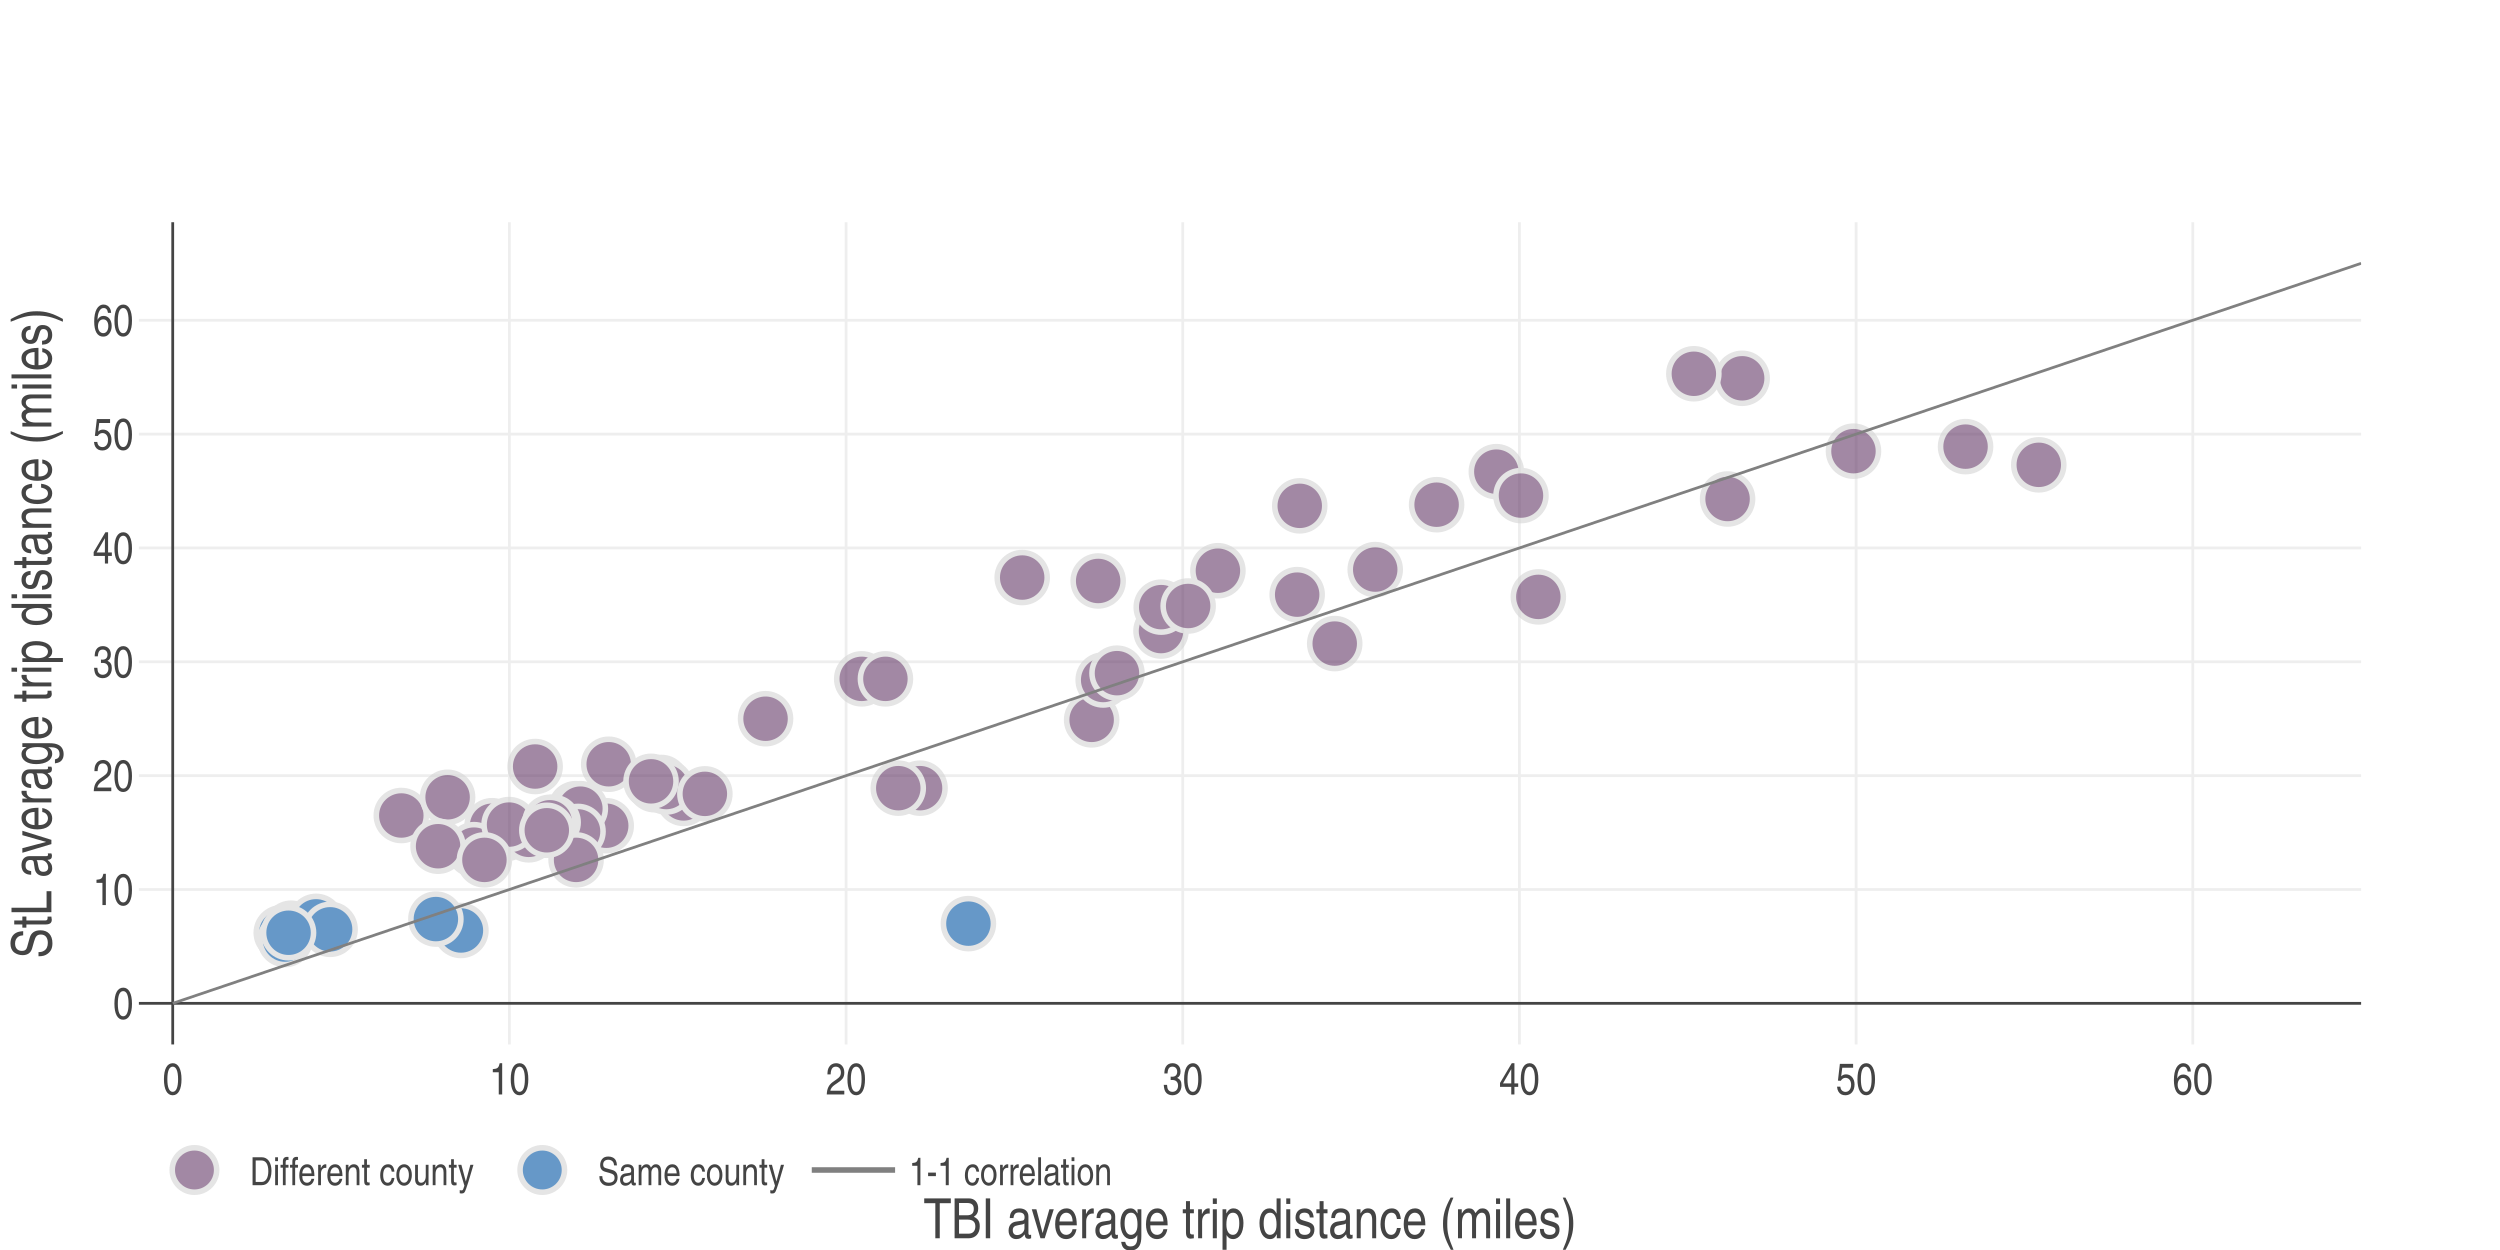
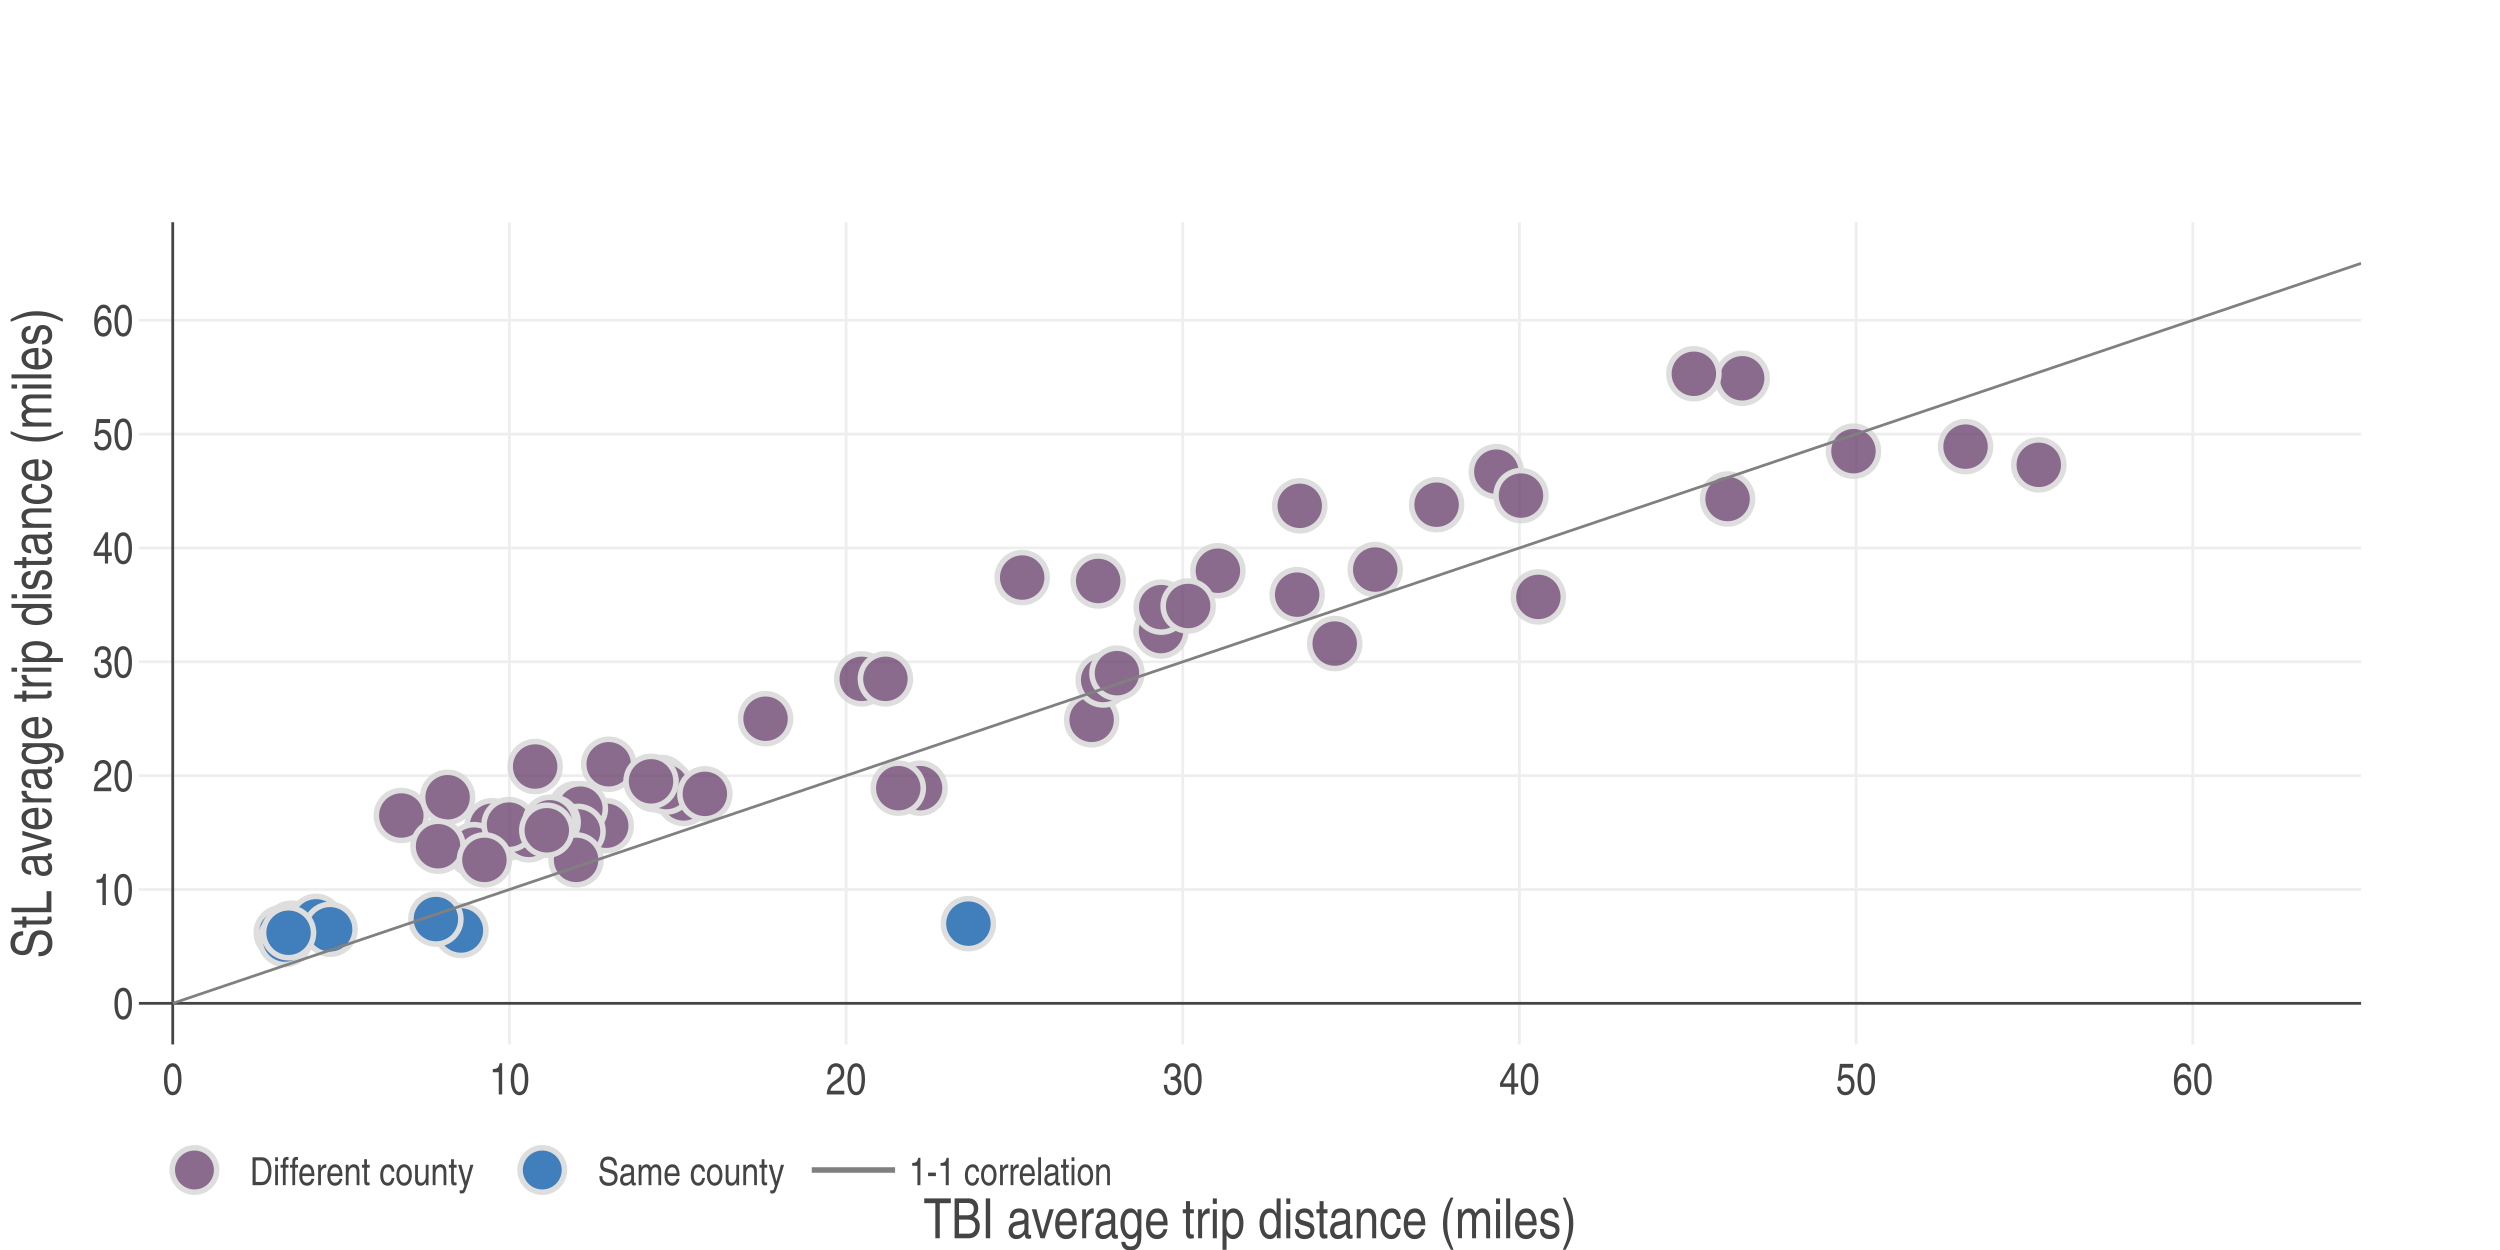
<svg xmlns="http://www.w3.org/2000/svg" class="main-svg" width="1800" height="900" style="" viewBox="0 0 900 450">
  <rect x="0" y="0" width="900" height="450" style="fill: rgb(255, 255, 255); fill-opacity: 1;" />
-   <defs id="defs-958a2e">
+   <defs id="defs-bd36d1">
    <g class="clips">
-       <clipPath id="clip958a2exyplot" class="plotclip">
+       <clipPath id="clipbd36d1xyplot" class="plotclip">
        <rect width="800" height="296" />
      </clipPath>
-       <clipPath class="axesclip" id="clip958a2ex">
+       <clipPath class="axesclip" id="clipbd36d1x">
        <rect x="50" y="0" width="800" height="450" />
      </clipPath>
-       <clipPath class="axesclip" id="clip958a2ey">
+       <clipPath class="axesclip" id="clipbd36d1y">
        <rect x="0" y="80" width="900" height="296" />
      </clipPath>
-       <clipPath class="axesclip" id="clip958a2exy">
+       <clipPath class="axesclip" id="clipbd36d1xy">
        <rect x="50" y="80" width="800" height="296" />
      </clipPath>
    </g>
    <g class="gradients" />
    <g class="patterns" />
  </defs>
  <g class="bglayer" />
  <g class="layer-below">
    <g class="imagelayer" />
    <g class="shapelayer" />
  </g>
  <g class="cartesianlayer">
    <g class="subplot xy">
      <g class="layer-subplot">
        <g class="shapelayer" />
        <g class="imagelayer" />
      </g>
      <g class="gridlayer">
        <g class="x">
          <path class="xgrid crisp" transform="translate(183.38,0)" d="M0,80v296" style="stroke: rgb(238, 238, 238); stroke-opacity: 1; stroke-width: 1px;" />
          <path class="xgrid crisp" transform="translate(304.59,0)" d="M0,80v296" style="stroke: rgb(238, 238, 238); stroke-opacity: 1; stroke-width: 1px;" />
          <path class="xgrid crisp" transform="translate(425.79,0)" d="M0,80v296" style="stroke: rgb(238, 238, 238); stroke-opacity: 1; stroke-width: 1px;" />
          <path class="xgrid crisp" transform="translate(546.99,0)" d="M0,80v296" style="stroke: rgb(238, 238, 238); stroke-opacity: 1; stroke-width: 1px;" />
          <path class="xgrid crisp" transform="translate(668.2,0)" d="M0,80v296" style="stroke: rgb(238, 238, 238); stroke-opacity: 1; stroke-width: 1px;" />
          <path class="xgrid crisp" transform="translate(789.4,0)" d="M0,80v296" style="stroke: rgb(238, 238, 238); stroke-opacity: 1; stroke-width: 1px;" />
        </g>
        <g class="y">
          <path class="ygrid crisp" transform="translate(0,320.22)" d="M50,0h800" style="stroke: rgb(238, 238, 238); stroke-opacity: 1; stroke-width: 1px;" />
          <path class="ygrid crisp" transform="translate(0,279.23)" d="M50,0h800" style="stroke: rgb(238, 238, 238); stroke-opacity: 1; stroke-width: 1px;" />
          <path class="ygrid crisp" transform="translate(0,238.25)" d="M50,0h800" style="stroke: rgb(238, 238, 238); stroke-opacity: 1; stroke-width: 1px;" />
          <path class="ygrid crisp" transform="translate(0,197.26)" d="M50,0h800" style="stroke: rgb(238, 238, 238); stroke-opacity: 1; stroke-width: 1px;" />
          <path class="ygrid crisp" transform="translate(0,156.28)" d="M50,0h800" style="stroke: rgb(238, 238, 238); stroke-opacity: 1; stroke-width: 1px;" />
          <path class="ygrid crisp" transform="translate(0,115.29)" d="M50,0h800" style="stroke: rgb(238, 238, 238); stroke-opacity: 1; stroke-width: 1px;" />
        </g>
      </g>
      <g class="zerolinelayer">
        <path class="xzl zl crisp" transform="translate(62.18,0)" d="M0,80v296" style="stroke: rgb(68, 68, 68); stroke-opacity: 1; stroke-width: 1px;" />
        <path class="yzl zl crisp" transform="translate(0,361.2)" d="M50,0h800" style="stroke: rgb(68, 68, 68); stroke-opacity: 1; stroke-width: 1px;" />
      </g>
      <path class="xlines-below" />
      <path class="ylines-below" />
      <g class="overlines-below" />
      <g class="xaxislayer-below" />
      <g class="yaxislayer-below" />
      <g class="overaxes-below" />
-       <g class="plot" transform="translate(50,80)" clip-path="url(#clip958a2exyplot)">
+       <g class="plot" transform="translate(50,80)" clip-path="url(#clipbd36d1xyplot)">
        <g class="scatterlayer mlayer">
-           <g class="trace scatter tracec163e8" style="stroke-miterlimit: 2; opacity: 0.6;">
+           <g class="trace scatter traceb2e4b7" style="stroke-miterlimit: 2; opacity: 0.75;">
            <g class="fills" />
            <g class="errorbars" />
            <g class="lines" />
            <g class="points">
              <path class="point" transform="translate(342.99,179.15)" d="M9,0A9,9 0 1,1 0,-9A9,9 0 0,1 9,0Z" style="opacity: 1; stroke-width: 2px; fill: rgb(100, 57, 103); fill-opacity: 1; stroke: rgb(211, 211, 211); stroke-opacity: 1;" />
              <path class="point" transform="translate(345.34,129.15)" d="M9,0A9,9 0 1,1 0,-9A9,9 0 0,1 9,0Z" style="opacity: 1; stroke-width: 2px; fill: rgb(100, 57, 103); fill-opacity: 1; stroke: rgb(211, 211, 211); stroke-opacity: 1;" />
              <path class="point" transform="translate(157.24,211.12)" d="M9,0A9,9 0 1,1 0,-9A9,9 0 0,1 9,0Z" style="opacity: 1; stroke-width: 2px; fill: rgb(100, 57, 103); fill-opacity: 1; stroke: rgb(211, 211, 211); stroke-opacity: 1;" />
              <path class="point" transform="translate(132.06,220.13)" d="M9,0A9,9 0 1,1 0,-9A9,9 0 0,1 9,0Z" style="opacity: 1; stroke-width: 2px; fill: rgb(100, 57, 103); fill-opacity: 1; stroke: rgb(211, 211, 211); stroke-opacity: 1;" />
              <path class="point" transform="translate(417.91,102.1)" d="M9,0A9,9 0 1,1 0,-9A9,9 0 0,1 9,0Z" style="opacity: 1; stroke-width: 2px; fill: rgb(100, 57, 103); fill-opacity: 1; stroke: rgb(211, 211, 211); stroke-opacity: 1;" />
              <path class="point" transform="translate(188.07,201.69)" d="M9,0A9,9 0 1,1 0,-9A9,9 0 0,1 9,0Z" style="opacity: 1; stroke-width: 2px; fill: rgb(100, 57, 103); fill-opacity: 1; stroke: rgb(211, 211, 211); stroke-opacity: 1;" />
              <path class="point" transform="translate(281.22,203.74)" d="M9,0A9,9 0 1,1 0,-9A9,9 0 0,1 9,0Z" style="opacity: 1; stroke-width: 2px; fill: rgb(100, 57, 103); fill-opacity: 1; stroke: rgb(211, 211, 211); stroke-opacity: 1;" />
              <path class="point" transform="translate(430.5,151.69)" d="M9,0A9,9 0 1,1 0,-9A9,9 0 0,1 9,0Z" style="opacity: 1; stroke-width: 2px; fill: rgb(100, 57, 103); fill-opacity: 1; stroke: rgb(211, 211, 211); stroke-opacity: 1;" />
              <path class="point" transform="translate(160.75,218.9)" d="M9,0A9,9 0 1,1 0,-9A9,9 0 0,1 9,0Z" style="opacity: 1; stroke-width: 2px; fill: rgb(100, 57, 103); fill-opacity: 1; stroke: rgb(211, 211, 211); stroke-opacity: 1;" />
              <path class="point" transform="translate(388.45,125.46)" d="M9,0A9,9 0 1,1 0,-9A9,9 0 0,1 9,0Z" style="opacity: 1; stroke-width: 2px; fill: rgb(100, 57, 103); fill-opacity: 1; stroke: rgb(211, 211, 211); stroke-opacity: 1;" />
              <path class="point" transform="translate(94.47,213.58)" d="M9,0A9,9 0 1,1 0,-9A9,9 0 0,1 9,0Z" style="opacity: 1; stroke-width: 2px; fill: rgb(100, 57, 103); fill-opacity: 1; stroke: rgb(211, 211, 211); stroke-opacity: 1;" />
              <path class="point" transform="translate(488.68,89.8)" d="M9,0A9,9 0 1,1 0,-9A9,9 0 0,1 9,0Z" style="opacity: 1; stroke-width: 2px; fill: rgb(100, 57, 103); fill-opacity: 1; stroke: rgb(211, 211, 211); stroke-opacity: 1;" />
              <path class="point" transform="translate(225.6,178.74)" d="M9,0A9,9 0 1,1 0,-9A9,9 0 0,1 9,0Z" style="opacity: 1; stroke-width: 2px; fill: rgb(100, 57, 103); fill-opacity: 1; stroke: rgb(211, 211, 211); stroke-opacity: 1;" />
              <path class="point" transform="translate(577.18,56.19)" d="M9,0A9,9 0 1,1 0,-9A9,9 0 0,1 9,0Z" style="opacity: 1; stroke-width: 2px; fill: rgb(100, 57, 103); fill-opacity: 1; stroke: rgb(211, 211, 211); stroke-opacity: 1;" />
              <path class="point" transform="translate(617.25,82.42)" d="M9,0A9,9 0 1,1 0,-9A9,9 0 0,1 9,0Z" style="opacity: 1; stroke-width: 2px; fill: rgb(100, 57, 103); fill-opacity: 1; stroke: rgb(211, 211, 211); stroke-opacity: 1;" />
              <path class="point" transform="translate(416.98,134.07)" d="M9,0A9,9 0 1,1 0,-9A9,9 0 0,1 9,0Z" style="opacity: 1; stroke-width: 2px; fill: rgb(100, 57, 103); fill-opacity: 1; stroke: rgb(211, 211, 211); stroke-opacity: 1;" />
              <path class="point" transform="translate(168.24,217.26)" d="M9,0A9,9 0 1,1 0,-9A9,9 0 0,1 9,0Z" style="opacity: 1; stroke-width: 2px; fill: rgb(100, 57, 103); fill-opacity: 1; stroke: rgb(211, 211, 211); stroke-opacity: 1;" />
              <path class="point" transform="translate(317.99,127.92)" d="M9,0A9,9 0 1,1 0,-9A9,9 0 0,1 9,0Z" style="opacity: 1; stroke-width: 2px; fill: rgb(100, 57, 103); fill-opacity: 1; stroke: rgb(211, 211, 211); stroke-opacity: 1;" />
              <path class="point" transform="translate(367.96,147.18)" d="M9,0A9,9 0 1,1 0,-9A9,9 0 0,1 9,0Z" style="opacity: 1; stroke-width: 2px; fill: rgb(100, 57, 103); fill-opacity: 1; stroke: rgb(211, 211, 211); stroke-opacity: 1;" />
              <path class="point" transform="translate(559.79,54.56)" d="M9,0A9,9 0 1,1 0,-9A9,9 0 0,1 9,0Z" style="opacity: 1; stroke-width: 2px; fill: rgb(100, 57, 103); fill-opacity: 1; stroke: rgb(211, 211, 211); stroke-opacity: 1;" />
              <path class="point" transform="translate(185.65,202.51)" d="M9,0A9,9 0 1,1 0,-9A9,9 0 0,1 9,0Z" style="opacity: 1; stroke-width: 2px; fill: rgb(100, 57, 103); fill-opacity: 1; stroke: rgb(211, 211, 211); stroke-opacity: 1;" />
              <path class="point" transform="translate(127.14,217.26)" d="M9,0A9,9 0 1,1 0,-9A9,9 0 0,1 9,0Z" style="opacity: 1; stroke-width: 2px; fill: rgb(100, 57, 103); fill-opacity: 1; stroke: rgb(211, 211, 211); stroke-opacity: 1;" />
              <path class="point" transform="translate(120.64,225.87)" d="M9,0A9,9 0 1,1 0,-9A9,9 0 0,1 9,0Z" style="opacity: 1; stroke-width: 2px; fill: rgb(100, 57, 103); fill-opacity: 1; stroke: rgb(211, 211, 211); stroke-opacity: 1;" />
              <path class="point" transform="translate(196.11,207.43)" d="M9,0A9,9 0 1,1 0,-9A9,9 0 0,1 9,0Z" style="opacity: 1; stroke-width: 2px; fill: rgb(100, 57, 103); fill-opacity: 1; stroke: rgb(211, 211, 211); stroke-opacity: 1;" />
              <path class="point" transform="translate(158.93,211.12)" d="M9,0A9,9 0 1,1 0,-9A9,9 0 0,1 9,0Z" style="opacity: 1; stroke-width: 2px; fill: rgb(100, 57, 103); fill-opacity: 1; stroke: rgb(211, 211, 211); stroke-opacity: 1;" />
              <path class="point" transform="translate(158.1,219.31)" d="M9,0A9,9 0 1,1 0,-9A9,9 0 0,1 9,0Z" style="opacity: 1; stroke-width: 2px; fill: rgb(100, 57, 103); fill-opacity: 1; stroke: rgb(211, 211, 211); stroke-opacity: 1;" />
              <path class="point" transform="translate(657.6,80.79)" d="M9,0A9,9 0 1,1 0,-9A9,9 0 0,1 9,0Z" style="opacity: 1; stroke-width: 2px; fill: rgb(100, 57, 103); fill-opacity: 1; stroke: rgb(211, 211, 211); stroke-opacity: 1;" />
              <path class="point" transform="translate(189.84,203.33)" d="M9,0A9,9 0 1,1 0,-9A9,9 0 0,1 9,0Z" style="opacity: 1; stroke-width: 2px; fill: rgb(100, 57, 103); fill-opacity: 1; stroke: rgb(211, 211, 211); stroke-opacity: 1;" />
              <path class="point" transform="translate(149.14,216.03)" d="M9,0A9,9 0 1,1 0,-9A9,9 0 0,1 9,0Z" style="opacity: 1; stroke-width: 2px; fill: rgb(100, 57, 103); fill-opacity: 1; stroke: rgb(211, 211, 211); stroke-opacity: 1;" />
              <path class="point" transform="translate(142.65,195.95)" d="M9,0A9,9 0 1,1 0,-9A9,9 0 0,1 9,0Z" style="opacity: 1; stroke-width: 2px; fill: rgb(100, 57, 103); fill-opacity: 1; stroke: rgb(211, 211, 211); stroke-opacity: 1;" />
              <path class="point" transform="translate(347.14,164.8)" d="M9,0A9,9 0 1,1 0,-9A9,9 0 0,1 9,0Z" style="opacity: 1; stroke-width: 2px; fill: rgb(100, 57, 103); fill-opacity: 1; stroke: rgb(211, 211, 211); stroke-opacity: 1;" />
              <path class="point" transform="translate(260.22,164.39)" d="M9,0A9,9 0 1,1 0,-9A9,9 0 0,1 9,0Z" style="opacity: 1; stroke-width: 2px; fill: rgb(100, 57, 103); fill-opacity: 1; stroke: rgb(211, 211, 211); stroke-opacity: 1;" />
              <path class="point" transform="translate(140.36,220.54)" d="M9,0A9,9 0 1,1 0,-9A9,9 0 0,1 9,0Z" style="opacity: 1; stroke-width: 2px; fill: rgb(100, 57, 103); fill-opacity: 1; stroke: rgb(211, 211, 211); stroke-opacity: 1;" />
              <path class="point" transform="translate(445.08,125.05)" d="M9,0A9,9 0 1,1 0,-9A9,9 0 0,1 9,0Z" style="opacity: 1; stroke-width: 2px; fill: rgb(100, 57, 103); fill-opacity: 1; stroke: rgb(211, 211, 211); stroke-opacity: 1;" />
              <path class="point" transform="translate(503.8,134.88)" d="M9,0A9,9 0 1,1 0,-9A9,9 0 0,1 9,0Z" style="opacity: 1; stroke-width: 2px; fill: rgb(100, 57, 103); fill-opacity: 1; stroke: rgb(211, 211, 211); stroke-opacity: 1;" />
              <path class="point" transform="translate(133.26,216.85)" d="M9,0A9,9 0 1,1 0,-9A9,9 0 0,1 9,0Z" style="opacity: 1; stroke-width: 2px; fill: rgb(100, 57, 103); fill-opacity: 1; stroke: rgb(211, 211, 211); stroke-opacity: 1;" />
              <path class="point" transform="translate(147.95,216.03)" d="M9,0A9,9 0 1,1 0,-9A9,9 0 0,1 9,0Z" style="opacity: 1; stroke-width: 2px; fill: rgb(100, 57, 103); fill-opacity: 1; stroke: rgb(211, 211, 211); stroke-opacity: 1;" />
              <path class="point" transform="translate(368.04,138.57)" d="M9,0A9,9 0 1,1 0,-9A9,9 0 0,1 9,0Z" style="opacity: 1; stroke-width: 2px; fill: rgb(100, 57, 103); fill-opacity: 1; stroke: rgb(211, 211, 211); stroke-opacity: 1;" />
              <path class="point" transform="translate(571.93,99.64)" d="M9,0A9,9 0 1,1 0,-9A9,9 0 0,1 9,0Z" style="opacity: 1; stroke-width: 2px; fill: rgb(100, 57, 103); fill-opacity: 1; stroke: rgb(211, 211, 211); stroke-opacity: 1;" />
              <path class="point" transform="translate(157.39,229.56)" d="M9,0A9,9 0 1,1 0,-9A9,9 0 0,1 9,0Z" style="opacity: 1; stroke-width: 2px; fill: rgb(100, 57, 103); fill-opacity: 1; stroke: rgb(211, 211, 211); stroke-opacity: 1;" />
              <path class="point" transform="translate(467.18,101.69)" d="M9,0A9,9 0 1,1 0,-9A9,9 0 0,1 9,0Z" style="opacity: 1; stroke-width: 2px; fill: rgb(100, 57, 103); fill-opacity: 1; stroke: rgb(211, 211, 211); stroke-opacity: 1;" />
              <path class="point" transform="translate(111.14,207.02)" d="M9,0A9,9 0 1,1 0,-9A9,9 0 0,1 9,0Z" style="opacity: 1; stroke-width: 2px; fill: rgb(100, 57, 103); fill-opacity: 1; stroke: rgb(211, 211, 211); stroke-opacity: 1;" />
              <path class="point" transform="translate(107.71,224.64)" d="M9,0A9,9 0 1,1 0,-9A9,9 0 0,1 9,0Z" style="opacity: 1; stroke-width: 2px; fill: rgb(100, 57, 103); fill-opacity: 1; stroke: rgb(211, 211, 211); stroke-opacity: 1;" />
              <path class="point" transform="translate(169.13,195.13)" d="M9,0A9,9 0 1,1 0,-9A9,9 0 0,1 9,0Z" style="opacity: 1; stroke-width: 2px; fill: rgb(100, 57, 103); fill-opacity: 1; stroke: rgb(211, 211, 211); stroke-opacity: 1;" />
              <path class="point" transform="translate(377.73,138.16)" d="M9,0A9,9 0 1,1 0,-9A9,9 0 0,1 9,0Z" style="opacity: 1; stroke-width: 2px; fill: rgb(100, 57, 103); fill-opacity: 1; stroke: rgb(211, 211, 211); stroke-opacity: 1;" />
              <path class="point" transform="translate(184.37,201.28)" d="M9,0A9,9 0 1,1 0,-9A9,9 0 0,1 9,0Z" style="opacity: 1; stroke-width: 2px; fill: rgb(100, 57, 103); fill-opacity: 1; stroke: rgb(211, 211, 211); stroke-opacity: 1;" />
              <path class="point" transform="translate(352.11,162.34)" d="M9,0A9,9 0 1,1 0,-9A9,9 0 0,1 9,0Z" style="opacity: 1; stroke-width: 2px; fill: rgb(100, 57, 103); fill-opacity: 1; stroke: rgb(211, 211, 211); stroke-opacity: 1;" />
              <path class="point" transform="translate(497.55,98.41)" d="M9,0A9,9 0 1,1 0,-9A9,9 0 0,1 9,0Z" style="opacity: 1; stroke-width: 2px; fill: rgb(100, 57, 103); fill-opacity: 1; stroke: rgb(211, 211, 211); stroke-opacity: 1;" />
              <path class="point" transform="translate(273.38,203.74)" d="M9,0A9,9 0 1,1 0,-9A9,9 0 0,1 9,0Z" style="opacity: 1; stroke-width: 2px; fill: rgb(100, 57, 103); fill-opacity: 1; stroke: rgb(211, 211, 211); stroke-opacity: 1;" />
              <path class="point" transform="translate(683.96,87.34)" d="M9,0A9,9 0 1,1 0,-9A9,9 0 0,1 9,0Z" style="opacity: 1; stroke-width: 2px; fill: rgb(100, 57, 103); fill-opacity: 1; stroke: rgb(211, 211, 211); stroke-opacity: 1;" />
              <path class="point" transform="translate(146.85,218.9)" d="M9,0A9,9 0 1,1 0,-9A9,9 0 0,1 9,0Z" style="opacity: 1; stroke-width: 2px; fill: rgb(100, 57, 103); fill-opacity: 1; stroke: rgb(211, 211, 211); stroke-opacity: 1;" />
              <path class="point" transform="translate(203.75,205.79)" d="M9,0A9,9 0 1,1 0,-9A9,9 0 0,1 9,0Z" style="opacity: 1; stroke-width: 2px; fill: rgb(100, 57, 103); fill-opacity: 1; stroke: rgb(211, 211, 211); stroke-opacity: 1;" />
              <path class="point" transform="translate(268.75,164.39)" d="M9,0A9,9 0 1,1 0,-9A9,9 0 0,1 9,0Z" style="opacity: 1; stroke-width: 2px; fill: rgb(100, 57, 103); fill-opacity: 1; stroke: rgb(211, 211, 211); stroke-opacity: 1;" />
              <path class="point" transform="translate(124.39,229.56)" d="M9,0A9,9 0 1,1 0,-9A9,9 0 0,1 9,0Z" style="opacity: 1; stroke-width: 2px; fill: rgb(100, 57, 103); fill-opacity: 1; stroke: rgb(211, 211, 211); stroke-opacity: 1;" />
            </g>
            <g class="text" />
          </g>
-           <g class="trace scatter trace09626b" style="stroke-miterlimit: 2; opacity: 0.6;">
+           <g class="trace scatter tracef533a0" style="stroke-miterlimit: 2; opacity: 0.75;">
            <g class="fills" />
            <g class="errorbars" />
            <g class="lines" />
            <g class="points">
              <path class="point" transform="translate(54.83,254.15)" d="M9,0A9,9 0 1,1 0,-9A9,9 0 0,1 9,0Z" style="opacity: 1; stroke-width: 2px; fill: rgb(0, 84, 164); fill-opacity: 1; stroke: rgb(211, 211, 211); stroke-opacity: 1;" />
              <path class="point" transform="translate(115.93,254.97)" d="M9,0A9,9 0 1,1 0,-9A9,9 0 0,1 9,0Z" style="opacity: 1; stroke-width: 2px; fill: rgb(0, 84, 164); fill-opacity: 1; stroke: rgb(211, 211, 211); stroke-opacity: 1;" />
              <path class="point" transform="translate(106.92,250.87)" d="M9,0A9,9 0 1,1 0,-9A9,9 0 0,1 9,0Z" style="opacity: 1; stroke-width: 2px; fill: rgb(0, 84, 164); fill-opacity: 1; stroke: rgb(211, 211, 211); stroke-opacity: 1;" />
              <path class="point" transform="translate(51.25,255.79)" d="M9,0A9,9 0 1,1 0,-9A9,9 0 0,1 9,0Z" style="opacity: 1; stroke-width: 2px; fill: rgb(0, 84, 164); fill-opacity: 1; stroke: rgb(211, 211, 211); stroke-opacity: 1;" />
              <path class="point" transform="translate(63.78,251.69)" d="M9,0A9,9 0 1,1 0,-9A9,9 0 0,1 9,0Z" style="opacity: 1; stroke-width: 2px; fill: rgb(0, 84, 164); fill-opacity: 1; stroke: rgb(211, 211, 211); stroke-opacity: 1;" />
              <path class="point" transform="translate(52.61,258.25)" d="M9,0A9,9 0 1,1 0,-9A9,9 0 0,1 9,0Z" style="opacity: 1; stroke-width: 2px; fill: rgb(0, 84, 164); fill-opacity: 1; stroke: rgb(211, 211, 211); stroke-opacity: 1;" />
              <path class="point" transform="translate(68.84,254.56)" d="M9,0A9,9 0 1,1 0,-9A9,9 0 0,1 9,0Z" style="opacity: 1; stroke-width: 2px; fill: rgb(0, 84, 164); fill-opacity: 1; stroke: rgb(211, 211, 211); stroke-opacity: 1;" />
              <path class="point" transform="translate(298.63,252.51)" d="M9,0A9,9 0 1,1 0,-9A9,9 0 0,1 9,0Z" style="opacity: 1; stroke-width: 2px; fill: rgb(0, 84, 164); fill-opacity: 1; stroke: rgb(211, 211, 211); stroke-opacity: 1;" />
              <path class="point" transform="translate(53.88,255.79)" d="M9,0A9,9 0 1,1 0,-9A9,9 0 0,1 9,0Z" style="opacity: 1; stroke-width: 2px; fill: rgb(0, 84, 164); fill-opacity: 1; stroke: rgb(211, 211, 211); stroke-opacity: 1;" />
            </g>
            <g class="text" />
          </g>
-           <g class="trace scatter trace7d22a7" style="stroke-miterlimit: 2; opacity: 1;">
+           <g class="trace scatter tracece461e" style="stroke-miterlimit: 2; opacity: 1;">
            <g class="fills" />
            <g class="errorbars" />
            <g class="lines">
              <path class="js-line" d="M12.18,281.2L800,14.8" style="vector-effect: non-scaling-stroke; fill: none; stroke: rgb(128, 128, 128); stroke-opacity: 1; stroke-width: 2px; opacity: 1;" />
            </g>
            <g class="points" />
            <g class="text" />
          </g>
        </g>
      </g>
      <g class="overplot" />
      <path class="xlines-above crisp" d="M0,0" style="fill: none;" />
      <path class="ylines-above crisp" d="M0,0" style="fill: none;" />
      <g class="overlines-above" />
      <g class="xaxislayer-above">
        <g class="xtick">
          <text text-anchor="middle" x="0" y="394" transform="translate(62.18,0)" style="font-family: 'Arial Narrow'; font-size: 16px; fill: rgb(68, 68, 68); fill-opacity: 1; white-space: pre; opacity: 1;">0</text>
        </g>
        <g class="xtick">
          <text text-anchor="middle" x="0" y="394" style="font-family: 'Arial Narrow'; font-size: 16px; fill: rgb(68, 68, 68); fill-opacity: 1; white-space: pre; opacity: 1;" transform="translate(183.38,0)">10</text>
        </g>
        <g class="xtick">
          <text text-anchor="middle" x="0" y="394" style="font-family: 'Arial Narrow'; font-size: 16px; fill: rgb(68, 68, 68); fill-opacity: 1; white-space: pre; opacity: 1;" transform="translate(304.59,0)">20</text>
        </g>
        <g class="xtick">
          <text text-anchor="middle" x="0" y="394" style="font-family: 'Arial Narrow'; font-size: 16px; fill: rgb(68, 68, 68); fill-opacity: 1; white-space: pre; opacity: 1;" transform="translate(425.79,0)">30</text>
        </g>
        <g class="xtick">
          <text text-anchor="middle" x="0" y="394" style="font-family: 'Arial Narrow'; font-size: 16px; fill: rgb(68, 68, 68); fill-opacity: 1; white-space: pre; opacity: 1;" transform="translate(546.99,0)">40</text>
        </g>
        <g class="xtick">
          <text text-anchor="middle" x="0" y="394" style="font-family: 'Arial Narrow'; font-size: 16px; fill: rgb(68, 68, 68); fill-opacity: 1; white-space: pre; opacity: 1;" transform="translate(668.2,0)">50</text>
        </g>
        <g class="xtick">
          <text text-anchor="middle" x="0" y="394" style="font-family: 'Arial Narrow'; font-size: 16px; fill: rgb(68, 68, 68); fill-opacity: 1; white-space: pre; opacity: 1;" transform="translate(789.4,0)">60</text>
        </g>
      </g>
      <g class="yaxislayer-above">
        <g class="ytick">
          <text text-anchor="end" x="48" y="5.6" transform="translate(0,361.2)" style="font-family: 'Arial Narrow'; font-size: 16px; fill: rgb(68, 68, 68); fill-opacity: 1; white-space: pre; opacity: 1;">0</text>
        </g>
        <g class="ytick">
          <text text-anchor="end" x="48" y="5.6" style="font-family: 'Arial Narrow'; font-size: 16px; fill: rgb(68, 68, 68); fill-opacity: 1; white-space: pre; opacity: 1;" transform="translate(0,320.22)">10</text>
        </g>
        <g class="ytick">
          <text text-anchor="end" x="48" y="5.6" style="font-family: 'Arial Narrow'; font-size: 16px; fill: rgb(68, 68, 68); fill-opacity: 1; white-space: pre; opacity: 1;" transform="translate(0,279.23)">20</text>
        </g>
        <g class="ytick">
          <text text-anchor="end" x="48" y="5.6" style="font-family: 'Arial Narrow'; font-size: 16px; fill: rgb(68, 68, 68); fill-opacity: 1; white-space: pre; opacity: 1;" transform="translate(0,238.25)">30</text>
        </g>
        <g class="ytick">
          <text text-anchor="end" x="48" y="5.6" style="font-family: 'Arial Narrow'; font-size: 16px; fill: rgb(68, 68, 68); fill-opacity: 1; white-space: pre; opacity: 1;" transform="translate(0,197.26)">40</text>
        </g>
        <g class="ytick">
          <text text-anchor="end" x="48" y="5.6" style="font-family: 'Arial Narrow'; font-size: 16px; fill: rgb(68, 68, 68); fill-opacity: 1; white-space: pre; opacity: 1;" transform="translate(0,156.28)">50</text>
        </g>
        <g class="ytick">
          <text text-anchor="end" x="48" y="5.6" style="font-family: 'Arial Narrow'; font-size: 16px; fill: rgb(68, 68, 68); fill-opacity: 1; white-space: pre; opacity: 1;" transform="translate(0,115.29)">60</text>
        </g>
      </g>
      <g class="overaxes-above" />
    </g>
  </g>
  <g class="polarlayer" />
  <g class="smithlayer" />
  <g class="ternarylayer" />
  <g class="geolayer" />
  <g class="funnelarealayer" />
  <g class="pielayer" />
  <g class="iciclelayer" />
  <g class="treemaplayer" />
  <g class="sunburstlayer" />
  <g class="glimages" />
-   <defs id="topdefs-958a2e">
+   <defs id="topdefs-bd36d1">
    <g class="clips" />
-     <clipPath id="legend958a2e">
+     <clipPath id="legendbd36d1">
      <rect width="356" height="32" x="0" y="0" />
    </clipPath>
  </defs>
  <g class="layer-above">
    <g class="imagelayer" />
    <g class="shapelayer" />
  </g>
  <g class="infolayer">
    <g class="legend" pointer-events="all" transform="translate(50,405.6)">
      <rect class="bg" shape-rendering="crispEdges" style="stroke: rgb(68, 68, 68); stroke-opacity: 1; fill: rgb(255, 255, 255); fill-opacity: 1; stroke-width: 0px;" width="356" height="32" x="0" y="0" />
-       <g class="scrollbox" transform="" clip-path="url(#legend958a2e)">
+       <g class="scrollbox" transform="" clip-path="url(#legendbd36d1)">
        <g class="groups">
          <g class="traces" transform="translate(0,15.6)" style="opacity: 1;">
            <text class="legendtext" text-anchor="start" x="40" y="5.46" style="font-family: 'Arial Narrow'; font-size: 14px; fill: rgb(68, 68, 68); fill-opacity: 1; white-space: pre;">Different county</text>
-             <g class="layers" style="opacity: 0.6;">
+             <g class="layers" style="opacity: 0.75;">
              <g class="legendfill" />
              <g class="legendlines" />
              <g class="legendsymbols">
                <g class="legendpoints">
                  <path class="scatterpts" transform="translate(20,0)" d="M8,0A8,8 0 1,1 0,-8A8,8 0 0,1 8,0Z" style="opacity: 1; stroke-width: 2px; fill: rgb(100, 57, 103); fill-opacity: 1; stroke: rgb(211, 211, 211); stroke-opacity: 1;" />
                </g>
              </g>
            </g>
            <rect class="legendtoggle" x="0" y="-10.6" width="122.719" height="21.2" style="fill: rgb(0, 0, 0); fill-opacity: 0;" />
          </g>
          <g class="traces" transform="translate(125.2188,15.6)" style="opacity: 1;">
            <text class="legendtext" text-anchor="start" x="40" y="5.46" style="font-family: 'Arial Narrow'; font-size: 14px; fill: rgb(68, 68, 68); fill-opacity: 1; white-space: pre;">Same county</text>
-             <g class="layers" style="opacity: 0.6;">
+             <g class="layers" style="opacity: 0.75;">
              <g class="legendfill" />
              <g class="legendlines" />
              <g class="legendsymbols">
                <g class="legendpoints">
                  <path class="scatterpts" transform="translate(20,0)" d="M8,0A8,8 0 1,1 0,-8A8,8 0 0,1 8,0Z" style="opacity: 1; stroke-width: 2px; fill: rgb(0, 84, 164); fill-opacity: 1; stroke: rgb(211, 211, 211); stroke-opacity: 1;" />
                </g>
              </g>
            </g>
            <rect class="legendtoggle" x="0" y="-10.6" width="109.516" height="21.2" style="fill: rgb(0, 0, 0); fill-opacity: 0;" />
          </g>
          <g class="traces" transform="translate(237.2344,15.6)" style="opacity: 1;">
            <text class="legendtext" text-anchor="start" x="40" y="5.46" style="font-family: 'Arial Narrow'; font-size: 14px; fill: rgb(68, 68, 68); fill-opacity: 1; white-space: pre;">1-1 correlation</text>
            <g class="layers" style="opacity: 1;">
              <g class="legendfill" />
              <g class="legendlines">
                <path class="js-line" d="M5,0h30" style="fill: none; stroke: rgb(128, 128, 128); stroke-opacity: 1; stroke-width: 2px;" />
              </g>
              <g class="legendsymbols">
                <g class="legendpoints" />
              </g>
            </g>
            <rect class="legendtoggle" x="0" y="-10.6" width="115.891" height="21.2" style="fill: rgb(0, 0, 0); fill-opacity: 0;" />
          </g>
        </g>
      </g>
      <rect class="scrollbar" rx="20" ry="3" width="0" height="0" style="fill: rgb(128, 139, 164); fill-opacity: 1;" x="0" y="0" />
    </g>
    <g class="g-gtitle" />
    <g class="g-xtitle" transform="translate(0,-0.21875)">
      <text class="xtitle" x="450" y="446" text-anchor="middle" style="font-family: 'Arial Narrow'; font-size: 20px; fill: rgb(68, 68, 68); opacity: 1; font-weight: normal; white-space: pre;">TBI average trip distance (miles)</text>
    </g>
    <g class="g-ytitle" transform="translate(18.5,0)">
      <text class="ytitle" transform="rotate(-90,0,228)" x="0" y="228" text-anchor="middle" style="font-family: 'Arial Narrow'; font-size: 20px; fill: rgb(68, 68, 68); opacity: 1; font-weight: normal; white-space: pre;">StL average trip distance (miles)</text>
    </g>
    <g class="annotation" data-index="0" style="opacity: 1;">
      <g class="annotation-text-g" transform="rotate(0,52,58.32)">
        <g class="cursor-pointer" transform="translate(50,56)">
          <rect class="bg" x="0.5" y="0.5" width="3" height="3" style="stroke-width: 1px; stroke: rgb(0, 0, 0); stroke-opacity: 0; fill: rgb(0, 0, 0); fill-opacity: 0;" />
          <text class="annotation-text" text-anchor="start" x="2" y="2" style="font-family: 'Arial Narrow'; font-size: 16px; fill: rgb(68, 68, 68); fill-opacity: 1; white-space: pre;" />
        </g>
      </g>
    </g>
  </g>
</svg>
